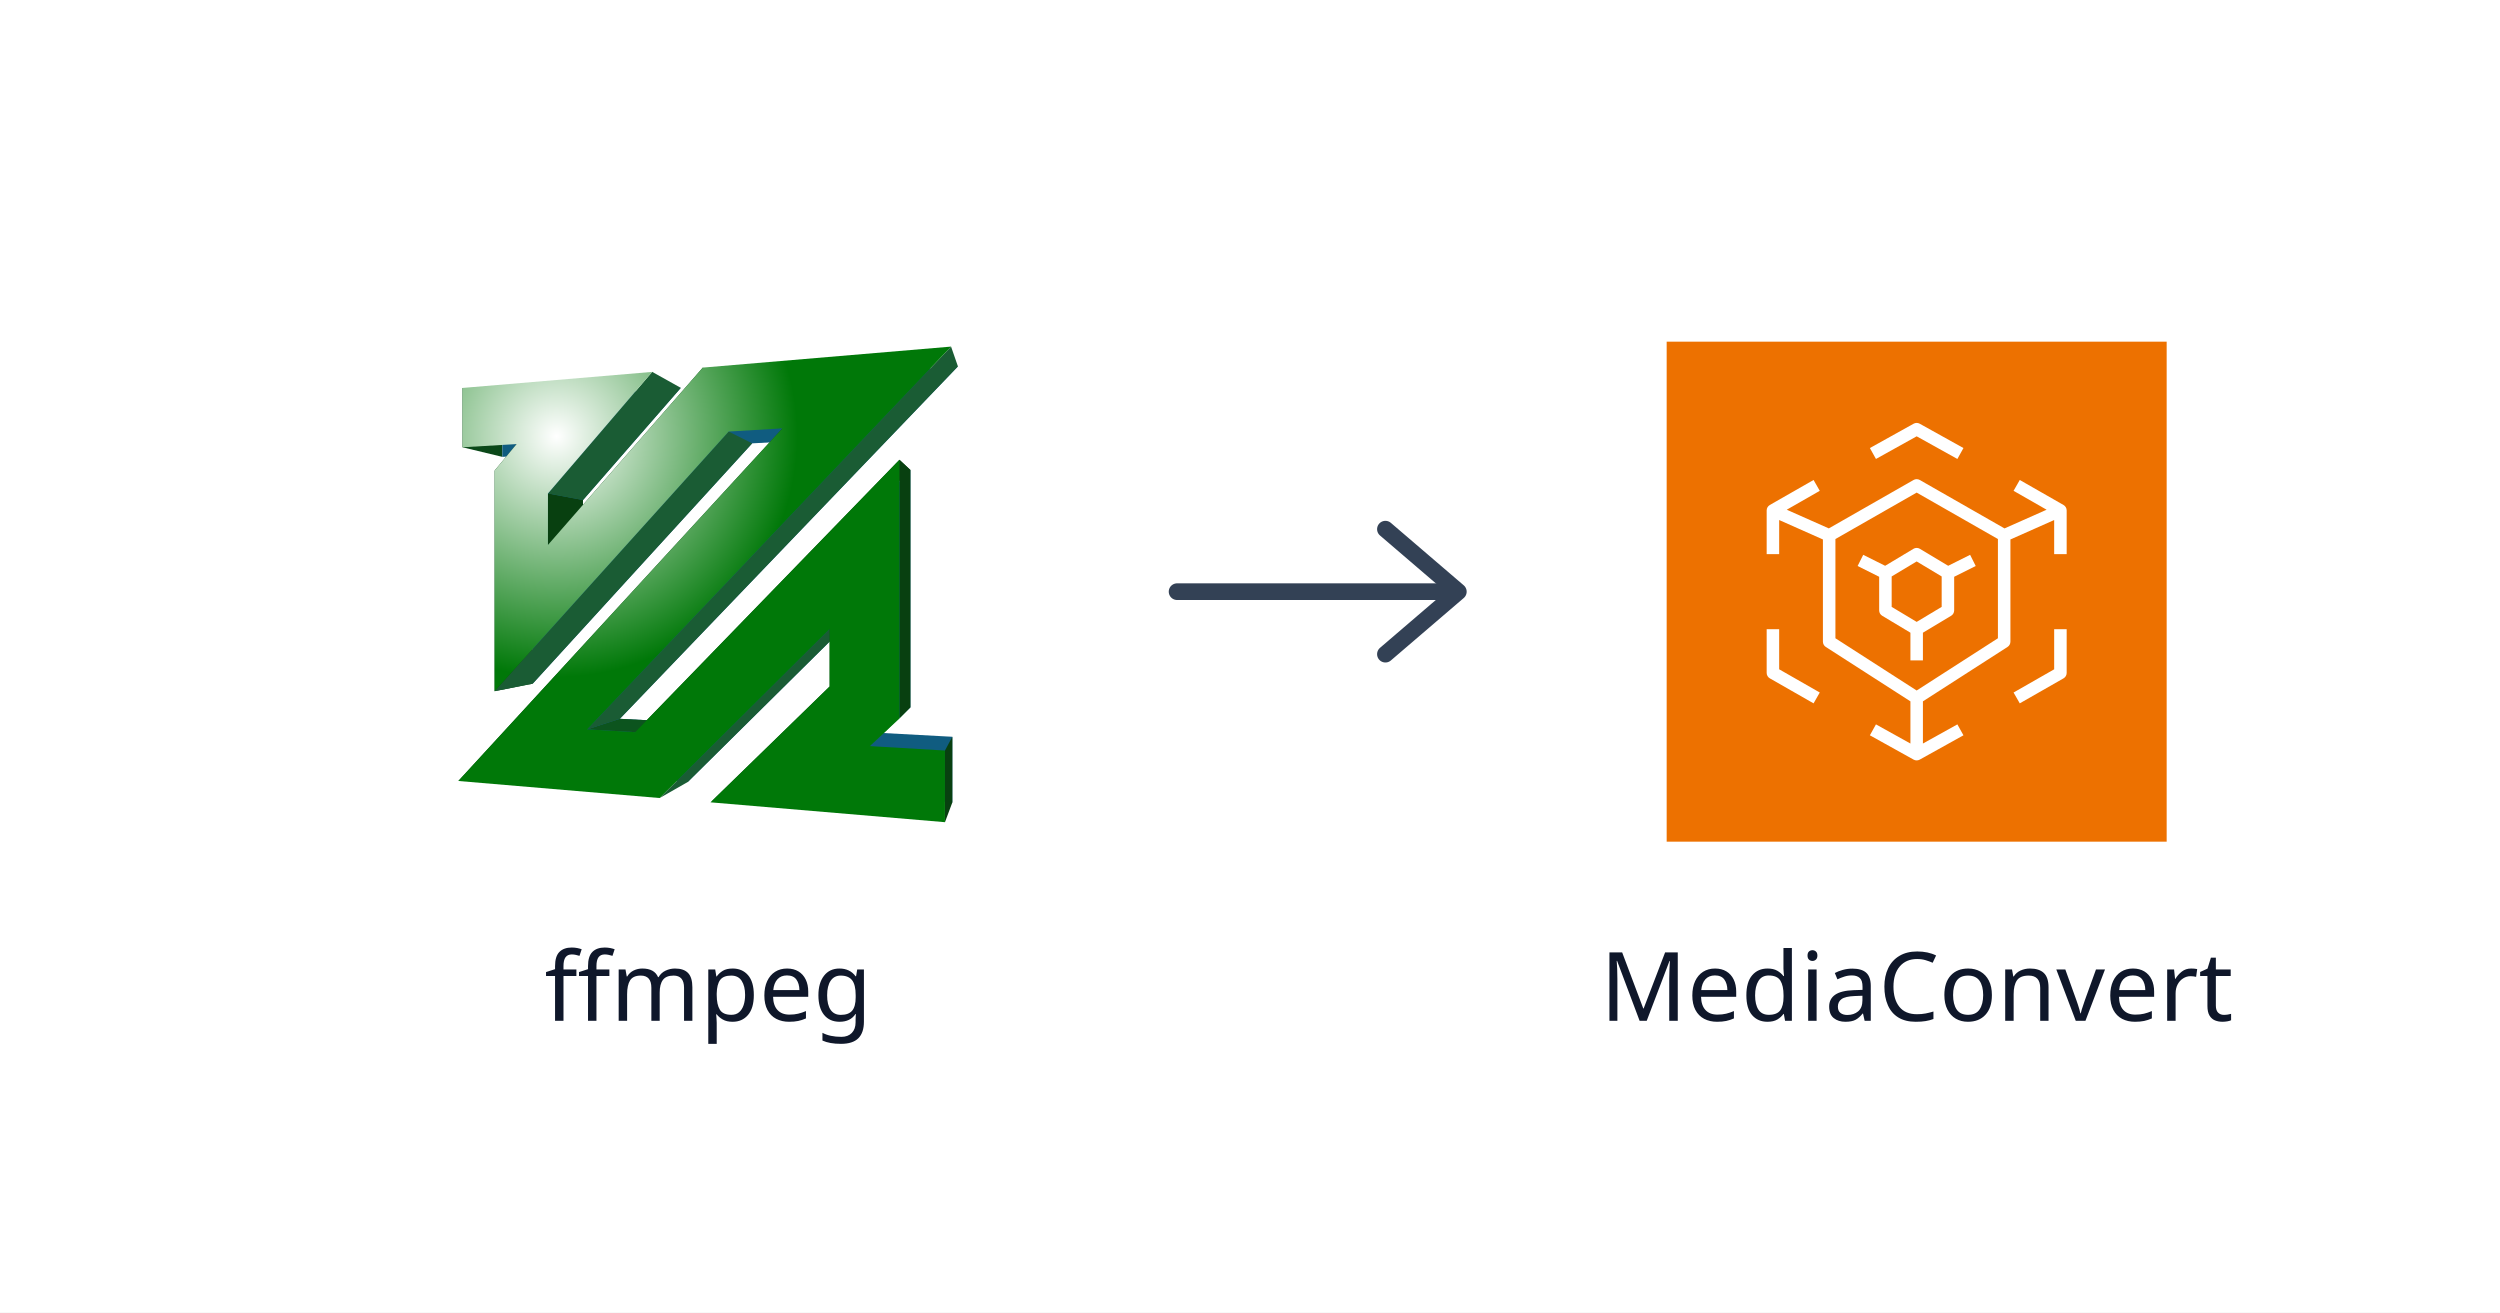
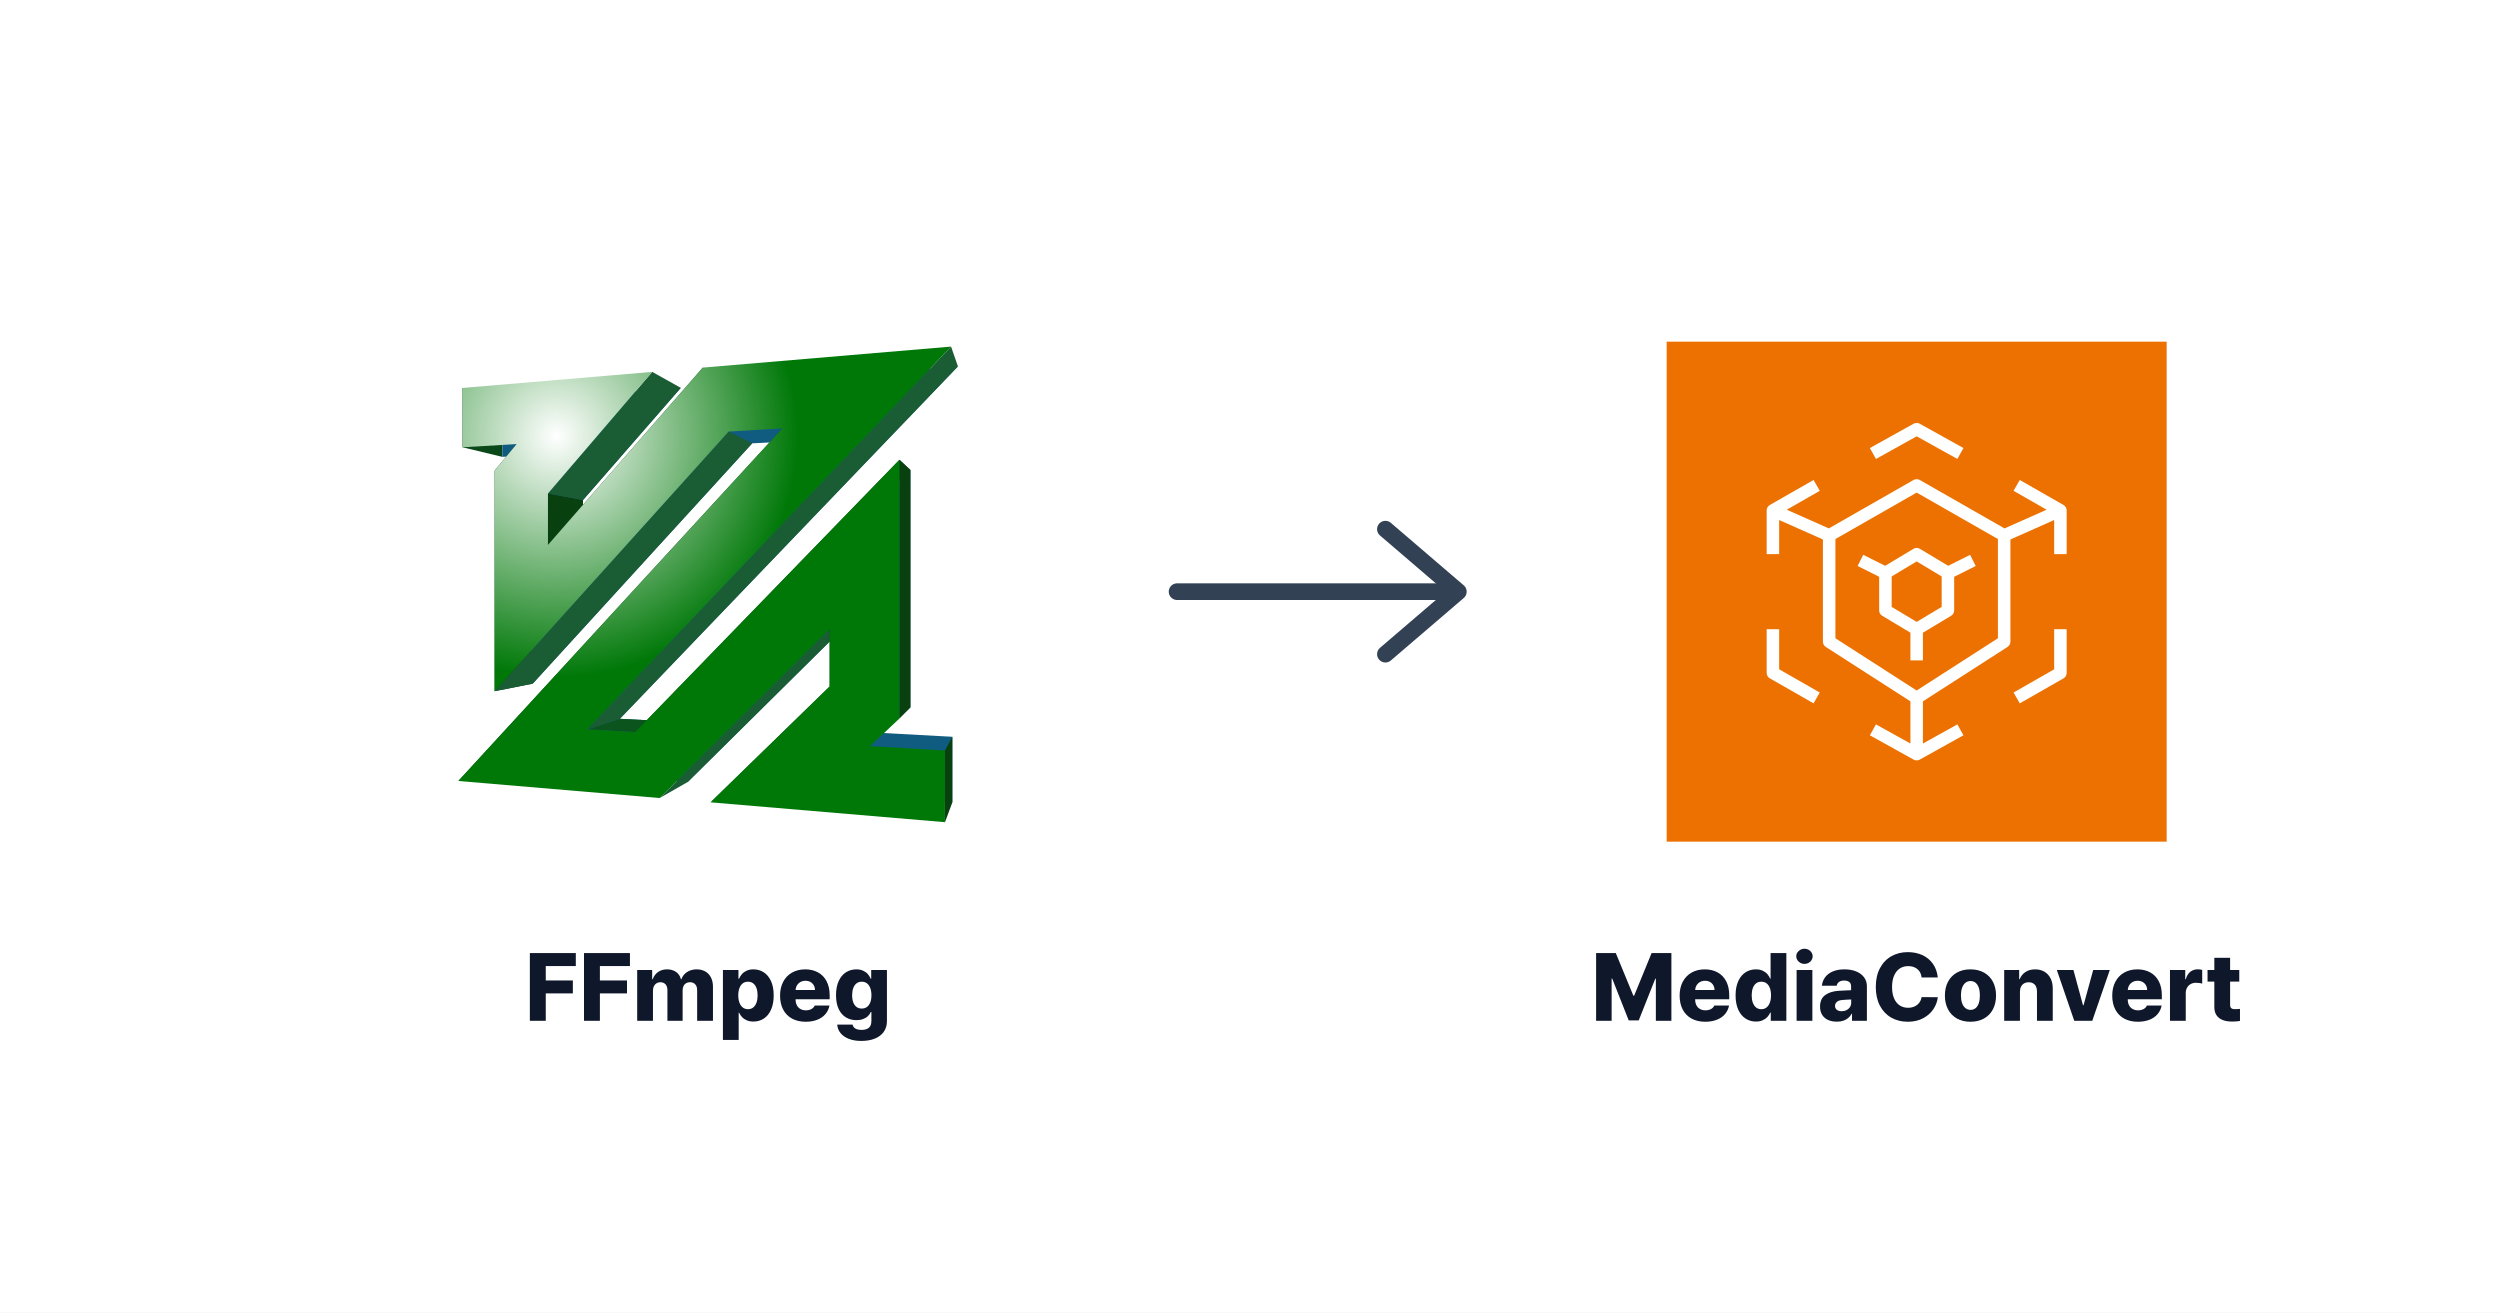
- <svg xmlns="http://www.w3.org/2000/svg" width="1200" height="630" viewBox="0 0 1200 630" font-family="Pretendard, 'Noto Sans KR', sans-serif">
+ <svg xmlns="http://www.w3.org/2000/svg" width="1200" height="630" viewBox="0 0 1200 630">
  <rect width="1200" height="630" fill="#ffffff" />
  <svg x="220" y="164" width="240" height="240" viewBox="0 0 61.4 60.19">
    <radialGradient id="a" cx="-122.39" cy="442.72" gradientTransform="matrix(1 0 0 -1 134.45 453.73)" gradientUnits="userSpaceOnUse" r="29.58">
      <stop offset="0" stop-color="#fff" />
      <stop offset="1" stop-color="#007808" />
    </radialGradient>
    <path d="m.511 12.364v-7.286l4.891 1.685v6.778z" fill="#0b4819" />
    <path d="m4.455 42.317v-27.091l4.675.989v25.178z" fill="#0b4819" />
    <path d="m27.321 5.066-12.015 13.78v5.864l17.82-20.093 28.225-2.185-41.517 43.274 5.527.291 30.155-30.843v29.151l-3.35 3.149 8.496.459v8.068l-26.65-2.064 13.585-13.179v-6.495l-19.422 19.222-23.256-1.798 37.303-40.117-6.139.332-26.953 29.511v-25.178l2.553-3.014-6.281.34v-6.778z" fill="#105c80" />
    <path d="m4.455 15.226 2.704-3.255 4.524 1.23-2.553 3.014z" fill="#0b4819" />
    <path d="m11.004 18.039 4.302.807v5.864l-4.302-.352z" fill="#084010" />
    <path d="m15.82 47.006 4.014-1.3 5.527.291-3.647 1.349z" fill="#0c541e" />
    <path d="m23.808 3.106 3.513 1.96-12.015 13.78-4.302-.807z" fill="#1a5c34" />
    <path d="m11.004 24.358 19.018-21.778 3.104 2.037-17.82 20.093z" fill="#0b4819" />
    <path d="m33.195 10.432 2.888 1.45-26.953 29.511-4.675.924z" fill="#1a5c34" />
    <path d="m0 53.344 39.798-43.302 2.424 1.508-37.303 40.117z" fill="#0b4819" />
    <path d="m45.597 34.677 2-.434-19.422 19.222-3.454 1.972z" fill="#1a5c34" />
    <path d="m45.597 41.737v-7.06l2-.434v6.495z" fill="#0b4819" />
    <path d="m30.973 55.965 14.624-14.228 2-.999-13.585 13.179z" fill="#0b4819" />
    <path d="m54.168 45.648-3.63 3.411 1.628-1.605 3.35-3.149z" fill="#13802d" />
    <path d="m21.714 47.346 32.454-33.446 1.348 1.254-30.155 30.843z" fill="#0b4819" />
    <path d="m54.168 13.9 1.348 1.254v29.151l-1.348 1.343z" fill="#084010" />
    <path d="m59.759 49.604.903-1.691v8.068l-.903 2.422z" fill="#084010" />
    <path d="m60.507 0 .844 2.432-41.517 43.274-4.014 1.3z" fill="#1a5c34" />
    <path d="m23.808 3.106-12.804 14.933v6.319l19.018-21.778 30.485-2.58-44.687 47.006 5.894.34 32.454-33.446v31.748l-3.63 3.411 9.221.545v8.799l-28.786-2.438 14.624-14.228v-7.06l-20.876 20.76-24.721-2.093 39.798-43.302-6.603.39-28.74 31.885v-27.091l2.704-3.255-6.648.393v-7.286z" fill="url(#a)" />
  </svg>
  <g stroke="#334155" stroke-width="8" fill="none" stroke-linecap="round" stroke-linejoin="round">
    <line x1="565" y1="284" x2="695" y2="284" />
    <path d="M665 254 L700 284 L665 314" />
  </g>
  <svg x="800" y="164" width="240" height="240" viewBox="0 0 80 80">
    <g id="Icon-Architecture/64/Arch_AWS-Elemental-MediaConvert_64" stroke="none" stroke-width="1" fill="none" fill-rule="evenodd">
      <g id="Icon-Architecture-BG/64/Media-Services" fill="#ED7100">
        <rect id="Rectangle" x="0" y="0" width="80" height="80" />
      </g>
      <path d="M62,52.422 L55.504,56.135 L56.496,57.871 L63.496,53.871 C63.808,53.694 64,53.361 64,53.002 L64,46.001 L62,46.001 L62,52.422 Z M53,31.578 L40,24.149 L27,31.578 L27,47.455 L40,55.814 L53,47.455 L53,31.578 Z M64,27.001 L64,33.999 L62,33.999 L62,28.539 L55,31.648 L55,48.001 C55,48.342 54.827,48.659 54.541,48.843 L41,57.549 L41,64.299 L46.514,61.233 L47.486,62.981 L40.486,66.874 C40.335,66.958 40.167,67 40,67 C39.833,67 39.665,66.958 39.514,66.874 L32.514,62.981 L33.486,61.233 L39,64.299 L39,57.549 L25.459,48.843 C25.173,48.659 25,48.342 25,48.001 L25,31.648 L18,28.537 L18,33.999 L16,33.999 L16,27.001 C16,26.642 16.192,26.31 16.504,26.131 L23.504,22.129 L24.496,23.865 L19.213,26.887 L25.943,29.878 L39.504,22.129 C39.811,21.953 40.189,21.953 40.496,22.129 L54.057,29.879 L60.789,26.888 L55.504,23.865 L56.496,22.129 L63.496,26.131 C63.808,26.31 64,26.642 64,27.001 L64,27.001 Z M40,35.165 L36,37.566 L36,42.434 L40,44.835 L44,42.434 L44,37.566 L40,35.165 Z M40.515,33.142 L45.044,35.859 L48.553,34.105 L49.447,35.894 L46,37.618 L46,43.001 C46,43.352 45.815,43.678 45.515,43.858 L41,46.567 L41,51.002 L39,51.002 L39,46.567 L34.485,43.858 C34.185,43.678 34,43.352 34,43.001 L34,37.618 L30.553,35.894 L31.447,34.105 L34.956,35.859 L39.485,33.142 C39.802,32.951 40.198,32.951 40.515,33.142 L40.515,33.142 Z M40,15.144 L46.514,18.768 L47.486,17.02 L40.486,13.126 C40.184,12.958 39.816,12.958 39.514,13.126 L32.514,17.02 L33.486,18.768 L40,15.144 Z M18,52.419 L24.496,56.135 L23.504,57.871 L16.504,53.868 C16.192,53.69 16,53.358 16,52.999 L16,46.001 L18,46.001 L18,52.419 Z" id="AWS-Elemental-MediaConvert_Icon_64_Squid" fill="#FFFFFF" />
    </g>
  </svg>
-   <g font-size="46" text-anchor="middle" fill="#0f172a">
-     <text x="340" y="490">ffmpeg</text>
-     <text x="920" y="490">MediaConvert</text>
+   <g fill="#0f172a">
+     <path aria-label="FFmpeg" d="M254.33 457.47H276.39V463.72H261.97V470.61H274.97V476.83H261.97V490.0H254.33ZM280.32 457.47H302.37V463.72H287.95V470.61H300.96V476.83H287.95V490.0H280.32ZM305.85 465.60H313.04V470.03H313.29Q314.10 467.78 315.91 466.53Q317.71 465.29 320.18 465.29Q321.87 465.29 323.26 465.86Q324.65 466.43 325.58 467.51Q326.50 468.59 326.83 470.03H327.08Q327.57 468.59 328.63 467.52Q329.69 466.46 331.19 465.87Q332.70 465.29 334.42 465.29Q336.74 465.29 338.50 466.28Q340.26 467.26 341.24 469.15Q342.22 471.04 342.22 473.58V490.0H334.63V475.26Q334.63 473.44 333.68 472.45Q332.74 471.46 331.19 471.46Q330.11 471.46 329.31 471.94Q328.52 472.41 328.09 473.28Q327.66 474.16 327.66 475.35V490.0H320.36V475.17Q320.36 474.05 319.95 473.19Q319.53 472.34 318.76 471.90Q317.98 471.46 316.97 471.46Q315.94 471.46 315.14 471.96Q314.34 472.45 313.88 473.36Q313.42 474.27 313.42 475.51V490.0H305.85ZM347.00 465.60H354.46V469.78H354.75Q355.29 468.50 356.17 467.52Q357.04 466.55 358.42 465.92Q359.81 465.29 361.62 465.29Q364.32 465.29 366.52 466.66Q368.72 468.03 370.05 470.85Q371.37 473.67 371.37 477.80Q371.37 481.82 370.10 484.66Q368.83 487.50 366.61 488.93Q364.39 490.35 361.60 490.35Q359.83 490.35 358.46 489.76Q357.09 489.16 356.20 488.22Q355.31 487.28 354.75 486.06H354.57V499.16H347.00ZM359.04 484.42Q360.50 484.42 361.54 483.59Q362.57 482.76 363.11 481.27Q363.65 479.78 363.65 477.78Q363.65 475.78 363.11 474.29Q362.57 472.81 361.54 472.02Q360.50 471.22 359.04 471.22Q357.56 471.22 356.53 472.00Q355.49 472.79 354.93 474.27Q354.37 475.75 354.37 477.78Q354.37 479.78 354.93 481.28Q355.49 482.79 356.54 483.60Q357.58 484.42 359.04 484.42ZM374.43 477.89Q374.43 474.14 375.92 471.27Q377.41 468.41 380.16 466.85Q382.90 465.29 386.51 465.29Q389.97 465.29 392.62 466.73Q395.27 468.16 396.75 470.97Q398.24 473.78 398.24 477.71V479.66H377.17V475.19H391.18Q391.18 473.91 390.59 472.90Q389.99 471.89 388.97 471.33Q387.95 470.77 386.65 470.77Q385.30 470.77 384.22 471.36Q383.14 471.96 382.54 473.00Q381.93 474.05 381.88 475.33V479.80Q381.88 481.35 382.49 482.53Q383.10 483.71 384.23 484.33Q385.37 484.96 386.87 484.96Q387.88 484.96 388.74 484.67Q389.59 484.38 390.18 483.87Q390.78 483.37 391.07 482.67H398.15Q397.70 485.01 396.20 486.77Q394.71 488.54 392.27 489.49Q389.84 490.44 386.74 490.44Q382.96 490.44 380.19 488.94Q377.41 487.43 375.92 484.60Q374.43 481.77 374.43 477.89ZM401.87 491.81H409.24Q409.51 493.12 410.63 493.73Q411.76 494.35 413.62 494.35Q415.80 494.35 417.04 493.34Q418.27 492.33 418.27 490.06V485.75H417.98Q417.49 486.92 416.56 487.78Q415.64 488.65 414.24 489.16Q412.84 489.68 411.06 489.68Q408.30 489.68 406.09 488.37Q403.87 487.05 402.58 484.38Q401.29 481.71 401.29 477.71Q401.29 473.60 402.62 470.80Q403.94 468.01 406.14 466.65Q408.34 465.29 411.04 465.29Q412.88 465.29 414.26 465.92Q415.64 466.55 416.50 467.50Q417.35 468.45 417.93 469.78H418.18V465.60H425.73V490.13Q425.73 493.14 424.19 495.30Q422.65 497.45 419.88 498.55Q417.10 499.65 413.42 499.65Q410.03 499.65 407.47 498.66Q404.91 497.68 403.48 495.91Q402.05 494.15 401.87 491.81ZM418.29 477.73Q418.29 475.73 417.73 474.26Q417.17 472.79 416.14 472.00Q415.10 471.22 413.62 471.22Q412.16 471.22 411.13 472.02Q410.10 472.81 409.56 474.28Q409.02 475.75 409.02 477.73Q409.02 479.71 409.56 481.13Q410.10 482.56 411.13 483.34Q412.16 484.11 413.62 484.11Q415.08 484.11 416.13 483.35Q417.17 482.58 417.73 481.15Q418.29 479.71 418.29 477.73Z" />
+     <path aria-label="MediaConvert" d="M775.58 457.47 784.01 477.93H784.39L792.77 457.47H802.27V490.0H794.81V469.76H794.54L786.59 489.79H781.78L773.85 469.69H773.58V490.0H766.13V457.47ZM806.22 477.89Q806.22 474.14 807.71 471.27Q809.21 468.41 811.95 466.85Q814.69 465.29 818.30 465.29Q821.76 465.29 824.41 466.73Q827.06 468.16 828.55 470.97Q830.03 473.78 830.03 477.71V479.66H808.96V475.19H822.97Q822.97 473.91 822.38 472.90Q821.78 471.89 820.76 471.33Q819.74 470.77 818.44 470.77Q817.09 470.77 816.01 471.36Q814.93 471.96 814.33 473.00Q813.72 474.05 813.68 475.33V479.80Q813.68 481.35 814.28 482.53Q814.89 483.71 816.02 484.33Q817.16 484.96 818.66 484.96Q819.67 484.96 820.53 484.67Q821.38 484.38 821.98 483.87Q822.57 483.37 822.86 482.67H829.94Q829.49 485.01 828.0 486.77Q826.50 488.54 824.06 489.49Q821.63 490.44 818.53 490.44Q814.75 490.44 811.98 488.94Q809.21 487.43 807.71 484.60Q806.22 481.77 806.22 477.89ZM833.08 477.80Q833.08 473.67 834.41 470.85Q835.73 468.03 837.93 466.66Q840.14 465.29 842.83 465.29Q844.67 465.29 846.05 465.92Q847.43 466.55 848.30 467.52Q849.16 468.50 849.70 469.78H849.88V457.47H857.45V490.0H849.97V486.06H849.70Q849.14 487.30 848.27 488.23Q847.39 489.16 846.01 489.76Q844.63 490.35 842.85 490.35Q840.11 490.35 837.89 488.93Q835.67 487.50 834.37 484.66Q833.08 481.82 833.08 477.80ZM850.09 477.78Q850.09 475.75 849.54 474.27Q848.98 472.79 847.94 472.00Q846.90 471.22 845.41 471.22Q843.95 471.22 842.92 472.02Q841.89 472.81 841.35 474.29Q840.81 475.78 840.81 477.78Q840.81 479.78 841.35 481.27Q841.89 482.76 842.92 483.59Q843.95 484.42 845.41 484.42Q846.87 484.42 847.92 483.60Q848.96 482.79 849.52 481.28Q850.09 479.78 850.09 477.78ZM862.37 465.60H869.94V490.0H862.37ZM862.19 459.04Q862.19 458.03 862.74 457.20Q863.29 456.37 864.19 455.88Q865.09 455.38 866.14 455.38Q867.22 455.38 868.12 455.88Q869.02 456.37 869.55 457.20Q870.08 458.03 870.08 459.04Q870.08 460.01 869.55 460.85Q869.02 461.69 868.12 462.19Q867.22 462.68 866.14 462.68Q865.09 462.68 864.19 462.19Q863.29 461.69 862.74 460.85Q862.19 460.01 862.19 459.04ZM885.98 479.87 883.96 480.04Q882.50 480.18 881.65 480.94Q880.81 481.71 880.81 482.87Q880.81 483.66 881.22 484.23Q881.62 484.81 882.34 485.10Q883.06 485.39 883.98 485.39Q885.26 485.39 886.31 484.86Q887.37 484.33 887.98 483.40Q888.58 482.47 888.58 481.33L888.52 473.35Q888.52 472.50 888.13 471.88Q887.75 471.26 886.99 470.96Q886.22 470.66 885.19 470.66Q883.71 470.66 882.77 471.30Q881.82 471.94 881.62 473.15H874.52Q874.72 470.95 876.02 469.15Q877.31 467.35 879.68 466.32Q882.05 465.29 885.35 465.29Q888.43 465.29 890.86 466.24Q893.30 467.20 894.70 469.04Q896.11 470.88 896.11 473.44V490.0H888.97V486.60H888.79Q888.13 487.82 887.12 488.66Q886.11 489.50 884.77 489.95Q883.42 490.40 881.67 490.40Q879.31 490.40 877.50 489.59Q875.69 488.78 874.66 487.16Q873.62 485.55 873.62 483.21Q873.62 479.39 876.12 477.61Q878.61 475.82 882.65 475.58Q883.42 475.51 886.76 475.37L888.85 475.28L888.90 479.73Q887.82 479.75 885.98 479.87ZM915.94 463.74Q913.54 463.74 911.81 464.93Q910.08 466.12 909.14 468.35Q908.19 470.59 908.19 473.73Q908.19 476.97 909.14 479.19Q910.08 481.41 911.81 482.57Q913.54 483.73 915.87 483.73Q917.63 483.73 918.98 483.10Q920.34 482.47 921.22 481.34Q922.10 480.20 922.36 478.61L930.14 478.67Q929.82 481.68 928.04 484.38Q926.25 487.08 923.09 488.76Q919.94 490.44 915.74 490.44Q911.31 490.44 907.82 488.47Q904.33 486.49 902.35 482.72Q900.38 478.94 900.38 473.73Q900.38 468.48 902.39 464.70Q904.40 460.93 907.88 458.98Q911.36 457.02 915.74 457.02Q919.65 457.02 922.76 458.46Q925.87 459.90 927.80 462.64Q929.73 465.38 930.14 469.17H922.36Q922.18 467.51 921.35 466.29Q920.52 465.06 919.12 464.40Q917.72 463.74 915.94 463.74ZM933.55 477.87Q933.55 474.09 935.03 471.26Q936.52 468.43 939.29 466.86Q942.06 465.29 945.81 465.29Q949.56 465.29 952.35 466.86Q955.14 468.43 956.62 471.26Q958.10 474.09 958.10 477.87Q958.10 481.59 956.62 484.45Q955.14 487.30 952.35 488.87Q949.56 490.44 945.81 490.44Q942.06 490.44 939.29 488.87Q936.52 487.30 935.03 484.45Q933.55 481.59 933.55 477.87ZM950.35 477.80Q950.35 475.78 949.85 474.20Q949.34 472.63 948.33 471.77Q947.32 470.90 945.88 470.90Q944.42 470.90 943.38 471.77Q942.33 472.63 941.79 474.18Q941.25 475.73 941.25 477.80Q941.25 479.89 941.79 481.45Q942.33 483.01 943.38 483.87Q944.42 484.74 945.88 484.74Q947.32 484.74 948.33 483.87Q949.34 483.01 949.85 481.43Q950.35 479.84 950.35 477.80ZM969.58 490.0H962.01V465.60H969.20V470.03H969.44Q970.30 467.83 972.23 466.56Q974.16 465.29 976.85 465.29Q979.42 465.29 981.32 466.42Q983.23 467.56 984.28 469.62Q985.32 471.69 985.32 474.43V490.0H977.75V475.89Q977.75 474.50 977.29 473.53Q976.83 472.57 975.93 472.03Q975.04 471.49 973.76 471.49Q972.50 471.49 971.55 472.04Q970.61 472.59 970.09 473.60Q969.58 474.61 969.58 476.02ZM1004.28 490.0H995.65L987.28 465.60H995.25L999.83 482.52H1000.10L1004.73 465.60H1012.70ZM1013.87 477.89Q1013.87 474.14 1015.36 471.27Q1016.86 468.41 1019.60 466.85Q1022.34 465.29 1025.95 465.29Q1029.41 465.29 1032.06 466.73Q1034.71 468.16 1036.20 470.97Q1037.68 473.78 1037.68 477.71V479.66H1016.61V475.19H1030.63Q1030.63 473.91 1030.03 472.90Q1029.44 471.89 1028.41 471.33Q1027.39 470.77 1026.09 470.77Q1024.74 470.77 1023.66 471.36Q1022.59 471.96 1021.98 473.00Q1021.37 474.05 1021.33 475.33V479.80Q1021.33 481.35 1021.93 482.53Q1022.54 483.71 1023.67 484.33Q1024.81 484.96 1026.31 484.96Q1027.32 484.96 1028.18 484.67Q1029.03 484.38 1029.63 483.87Q1030.22 483.37 1030.51 482.67H1037.59Q1037.14 485.01 1035.65 486.77Q1034.15 488.54 1031.72 489.49Q1029.28 490.44 1026.18 490.44Q1022.41 490.44 1019.63 488.94Q1016.86 487.43 1015.36 484.60Q1013.87 481.77 1013.87 477.89ZM1041.59 465.60H1048.91V470.00H1049.18Q1049.83 467.65 1051.34 466.46Q1052.84 465.27 1054.91 465.27Q1055.96 465.27 1057.06 465.54V472.14Q1056.57 471.96 1055.68 471.85Q1054.79 471.73 1054.05 471.73Q1052.64 471.73 1051.54 472.34Q1050.44 472.95 1049.80 474.07Q1049.16 475.19 1049.16 476.63V490.0H1041.59ZM1074.85 471.17H1059.62V465.60H1074.85ZM1070.45 459.76V482.34Q1070.45 483.08 1070.69 483.53Q1070.92 483.98 1071.37 484.17Q1071.82 484.36 1072.49 484.38Q1073.37 484.42 1075.19 484.27V490.06Q1073.57 490.35 1071.44 490.35Q1068.72 490.35 1066.80 489.58Q1064.88 488.80 1063.86 487.21Q1062.84 485.62 1062.88 483.23V459.76Z" />
  </g>
</svg>
